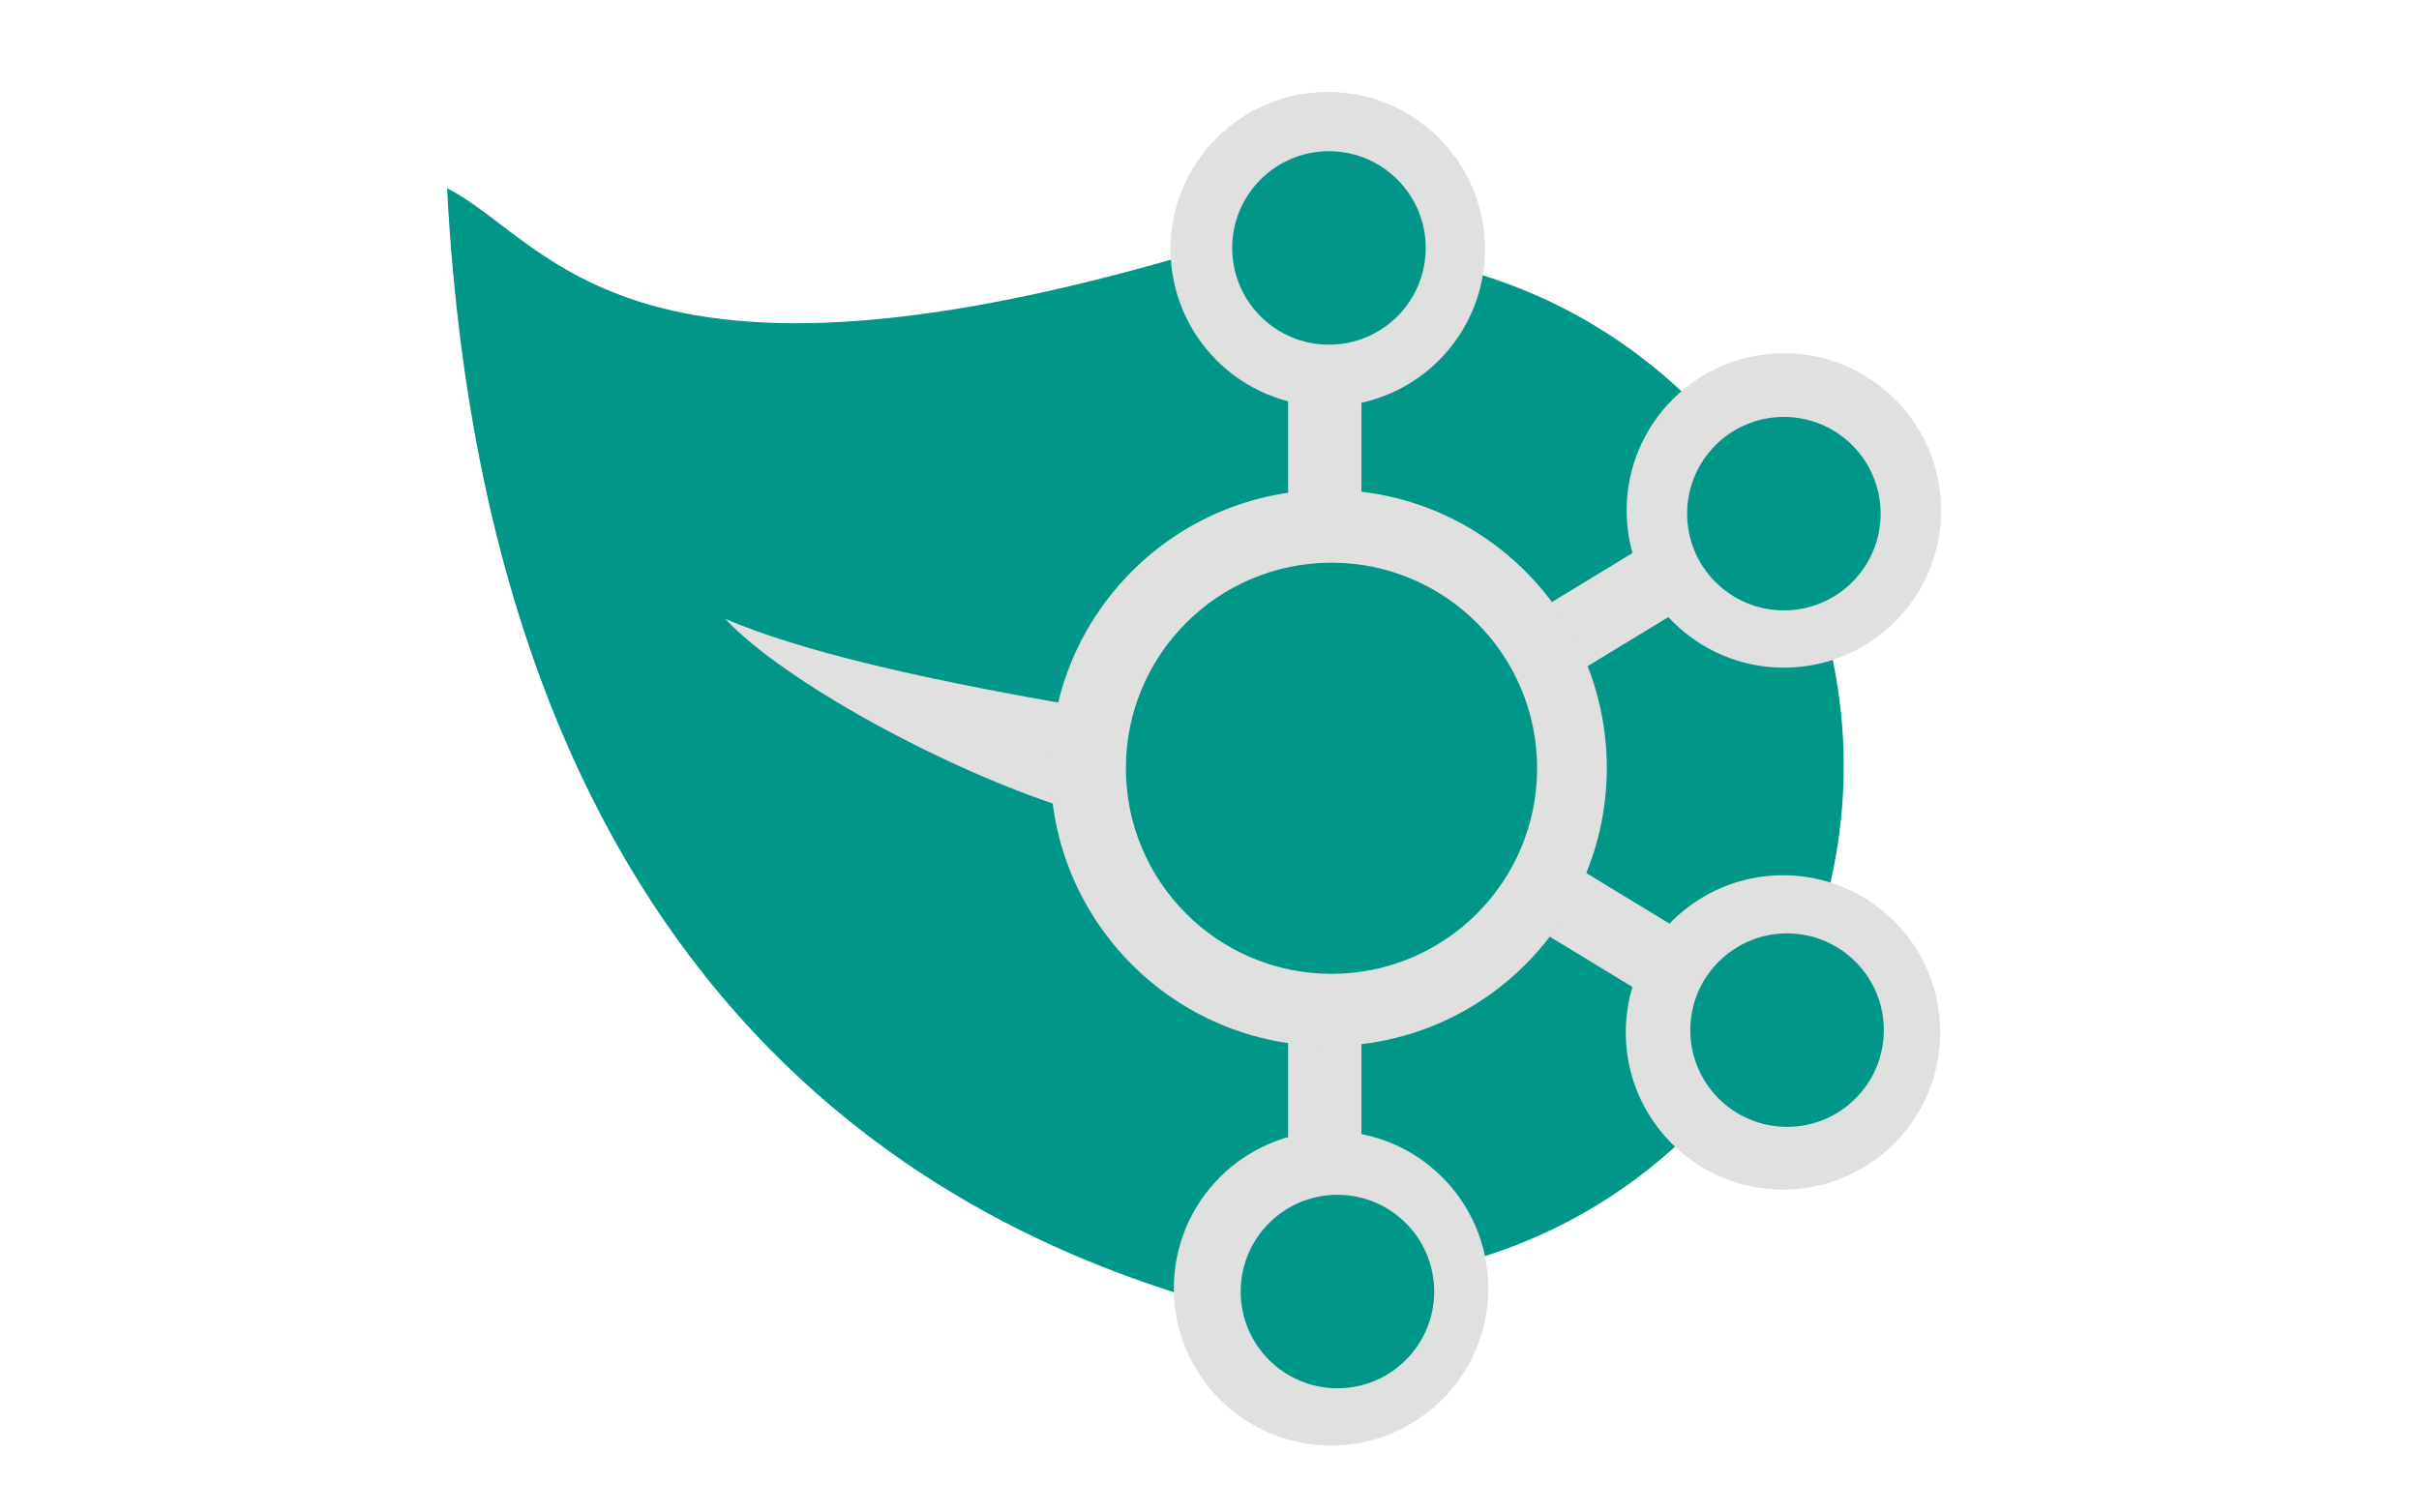
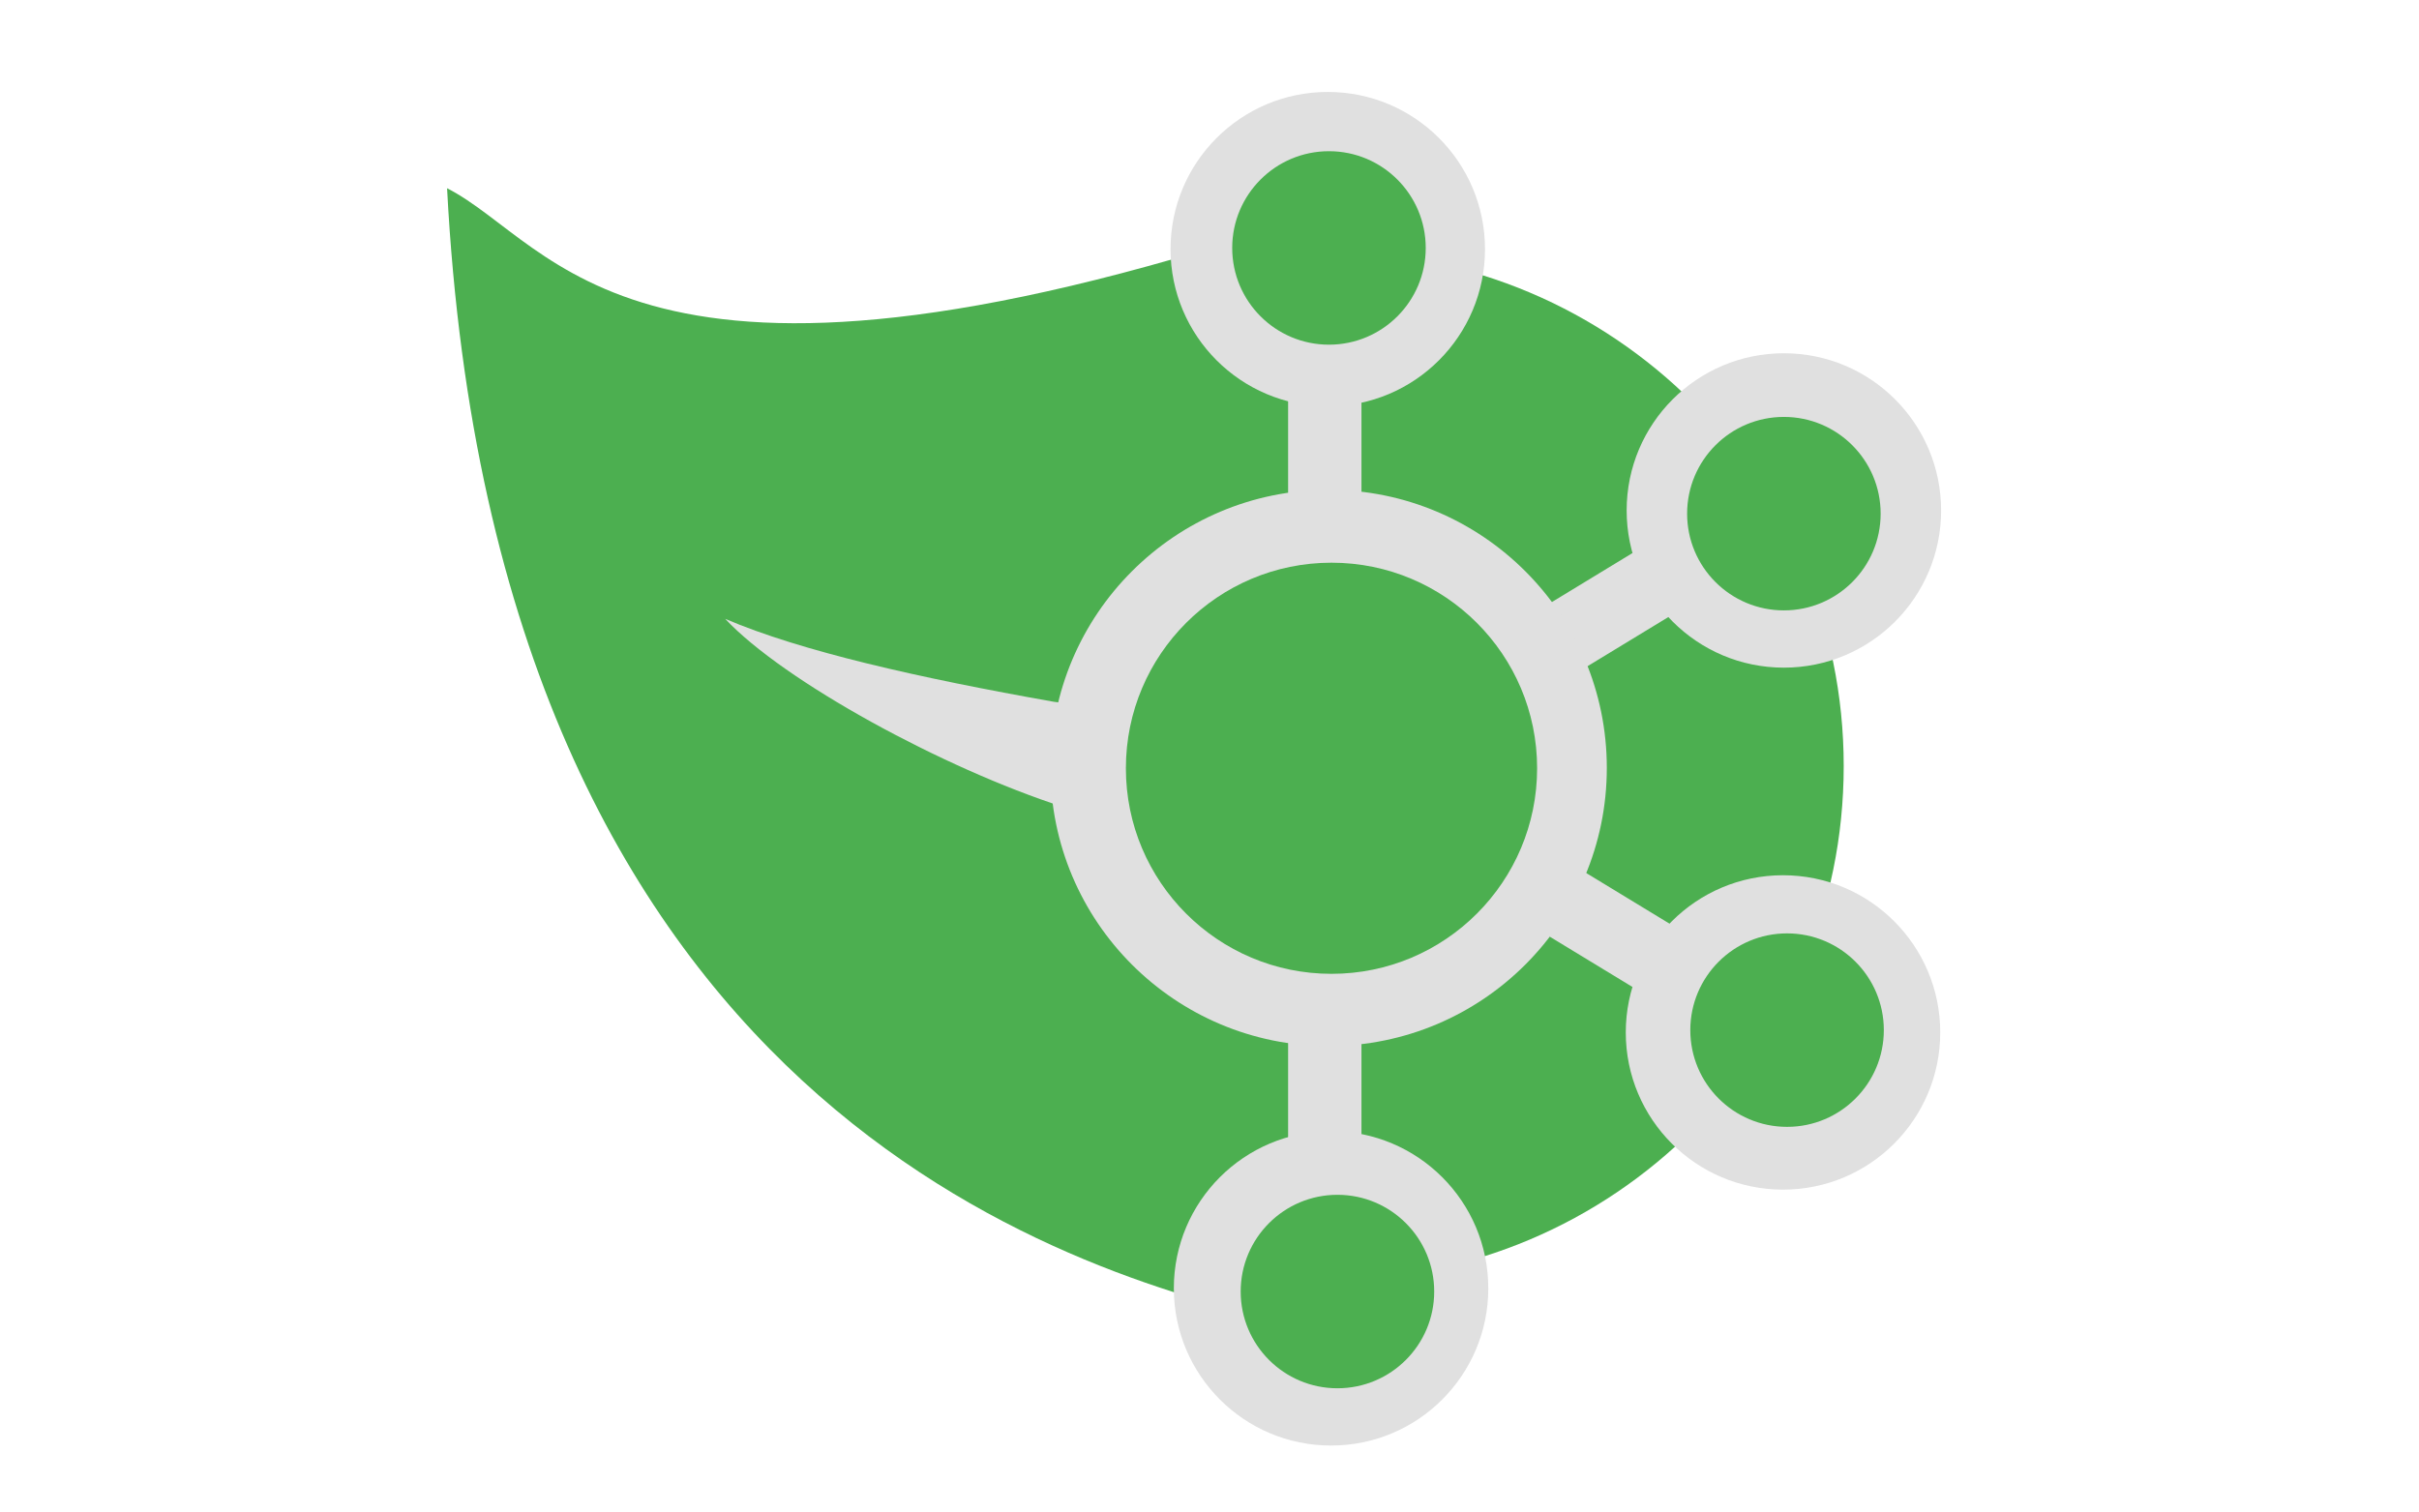
<svg xmlns="http://www.w3.org/2000/svg" viewBox="0 0 400 250" height="250" width="400" version="1.1" id="svg2">
  <defs id="defs6" />
  <text xml:space="preserve" style="font-style:normal;font-weight:normal;font-size:36.165px;line-height:125%;font-family:sans-serif;letter-spacing:0px;word-spacing:0px;fill:#000000;fill-opacity:1;stroke:none;stroke-width:1px;stroke-linecap:butt;stroke-linejoin:miter;stroke-opacity:1" x="-382.162" y="317.488" id="text4250">
    <tspan id="tspan4252" x="-382.162" y="317.488" />
  </text>
-   <g id="g8291" transform="translate(-4,0)">
-     <path id="rect8261" d="m 217.748,36.726 13.423,84.265 -14.914,97.688 C 180.484,210.263 85.846,183.02 77.927,31.133 c 18.062,9.244 30.505,41.875 139.821,5.593 z" style="opacity:1;fill:#009688;fill-opacity:1;stroke:none;stroke-width:4.5;stroke-miterlimit:4;stroke-dasharray:none;stroke-opacity:1" />
-     <circle r="85" cy="126.703" cx="223.871" id="path8246" style="opacity:1;fill:#009688;fill-opacity:1;stroke:none;stroke-width:4.5;stroke-miterlimit:4;stroke-dasharray:none;stroke-opacity:1" />
-     <circle r="26" cy="41.209" cx="223.556" id="path8111-0-0" style="opacity:1;fill:#e0e0e0;fill-opacity:1;stroke:none;stroke-width:4.5;stroke-miterlimit:4;stroke-dasharray:none;stroke-opacity:1" />
-     <rect y="48.045" x="217" height="50.093" width="12.128" id="rect8197" style="opacity:1;fill:#e0e0e0;fill-opacity:1;stroke:none;stroke-width:4.5;stroke-miterlimit:4;stroke-dasharray:none;stroke-opacity:1" />
-     <circle r="16" cy="41.009" cx="223.755" id="path8111" style="opacity:1;fill:#009688;fill-opacity:1;stroke:none;stroke-width:4.5;stroke-miterlimit:4;stroke-dasharray:none;stroke-opacity:1" />
-     <circle r="26" cy="84.428" cx="298.978" id="path8111-0-0-8" style="opacity:1;fill:#e0e0e0;fill-opacity:1;stroke:none;stroke-width:4.5;stroke-miterlimit:4;stroke-dasharray:none;stroke-opacity:1" />
-     <rect transform="matrix(0.5196887,0.8543557,-0.8543557,0.5196887,0,0)" y="-202.607" x="220.514" height="50.093" width="12.128" id="rect8197-1" style="opacity:1;fill:#e0e0e0;fill-opacity:1;stroke:none;stroke-width:4.5;stroke-miterlimit:4;stroke-dasharray:none;stroke-opacity:1" />
-     <circle r="16" cy="84.956" cx="298.978" id="path8111-3" style="opacity:1;fill:#009688;fill-opacity:1;stroke:none;stroke-width:4.5;stroke-miterlimit:4;stroke-dasharray:none;stroke-opacity:1" />
-     <circle r="26" cy="170.761" cx="298.834" id="path8111-0-0-1" style="opacity:1;fill:#e0e0e0;fill-opacity:1;stroke:none;stroke-width:4.5;stroke-miterlimit:4;stroke-dasharray:none;stroke-opacity:1" />
-     <rect transform="matrix(0.5196887,-0.8543557,-0.8543557,-0.5196887,0,0)" y="-333.127" x="2.897" height="50.093" width="12.128" id="rect8197-1-4" style="opacity:1;fill:#e0e0e0;fill-opacity:1;stroke:none;stroke-width:4.5;stroke-miterlimit:4;stroke-dasharray:none;stroke-opacity:1" />
-     <circle r="16" cy="170.378" cx="299.505" id="path8111-9" style="opacity:1;fill:#009688;fill-opacity:1;stroke:none;stroke-width:4.5;stroke-miterlimit:4;stroke-dasharray:none;stroke-opacity:1" />
-     <circle r="26" cy="213.089" cx="224.102" id="path8111-0-0-2" style="opacity:1;fill:#e0e0e0;fill-opacity:1;stroke:none;stroke-width:4.5;stroke-miterlimit:4;stroke-dasharray:none;stroke-opacity:1" />
-     <circle r="16" cy="213.616" cx="225.156" id="path8111-0" style="opacity:1;fill:#009688;fill-opacity:1;stroke:none;stroke-width:4.5;stroke-miterlimit:4;stroke-dasharray:none;stroke-opacity:1" />
-     <rect y="144.277" x="217" height="50.093" width="12.128" id="rect8197-5" style="opacity:1;fill:#e0e0e0;fill-opacity:1;stroke:none;stroke-width:4.5;stroke-miterlimit:4;stroke-dasharray:none;stroke-opacity:1" />
-     <path id="rect8258" d="m 123.915,102.357 c 12.547,5.364 31.959,9.747 54.312,13.71 l 46.93,6.328 c -51.225,15.305 0,0 -45.348,11.073 -19.898,-6.421 -46.216,-20.793 -55.894,-31.111 z" style="opacity:1;fill:#e0e0e0;fill-opacity:1;stroke:none;stroke-width:4.5;stroke-miterlimit:4;stroke-dasharray:none;stroke-opacity:1" />
-     <circle r="46" cy="127.014" cx="223.699" id="path8244" style="opacity:1;fill:#e0e0e0;fill-opacity:1;stroke:none;stroke-width:4.5;stroke-miterlimit:4;stroke-dasharray:none;stroke-opacity:1" />
-     <circle r="34" cy="127.068" cx="224.174" id="path8111-8" style="opacity:1;fill:#009688;fill-opacity:1;stroke:none;stroke-width:4.5;stroke-miterlimit:4;stroke-dasharray:none;stroke-opacity:1" />
-   </g>
+   <path style="opacity:1;fill:#4caf50;fill-opacity:1;stroke:none;stroke-width:4.5;stroke-miterlimit:4;stroke-dasharray:none;stroke-opacity:1" d="m 213.748,36.726 13.423,84.265 -14.914,97.688 C 176.484,210.263 81.846,183.02 73.927,31.133 c 18.062,9.244 30.505,41.875 139.821,5.593 z" id="rect8261" />
+   <circle style="opacity:1;fill:#4caf50;fill-opacity:1;stroke:none;stroke-width:4.5;stroke-miterlimit:4;stroke-dasharray:none;stroke-opacity:1" id="path8246" cx="219.871" cy="126.703" r="85" />
+   <circle style="opacity:1;fill:#e0e0e0;fill-opacity:1;stroke:none;stroke-width:4.5;stroke-miterlimit:4;stroke-dasharray:none;stroke-opacity:1" id="path8111-0-0" cx="219.556" cy="41.209" r="26" />
+   <rect style="opacity:1;fill:#e0e0e0;fill-opacity:1;stroke:none;stroke-width:4.5;stroke-miterlimit:4;stroke-dasharray:none;stroke-opacity:1" id="rect8197" width="12.128" height="50.093" x="213" y="48.045" />
+   <circle style="opacity:1;fill:#4caf50;fill-opacity:1;stroke:none;stroke-width:4.5;stroke-miterlimit:4;stroke-dasharray:none;stroke-opacity:1" id="path8111" cx="219.755" cy="41.009" r="16" />
+   <circle style="opacity:1;fill:#e0e0e0;fill-opacity:1;stroke:none;stroke-width:4.5;stroke-miterlimit:4;stroke-dasharray:none;stroke-opacity:1" id="path8111-0-0-8" cx="294.978" cy="84.428" r="26" />
+   <rect style="opacity:1;fill:#e0e0e0;fill-opacity:1;stroke:none;stroke-width:4.5;stroke-miterlimit:4;stroke-dasharray:none;stroke-opacity:1" id="rect8197-1" width="12.128" height="50.093" x="218.435" y="-199.189" transform="matrix(0.5196887,0.8543557,-0.8543557,0.5196887,0,0)" />
+   <circle style="opacity:1;fill:#4caf50;fill-opacity:1;stroke:none;stroke-width:4.5;stroke-miterlimit:4;stroke-dasharray:none;stroke-opacity:1" id="path8111-3" cx="294.978" cy="84.956" r="16" />
+   <circle style="opacity:1;fill:#e0e0e0;fill-opacity:1;stroke:none;stroke-width:4.5;stroke-miterlimit:4;stroke-dasharray:none;stroke-opacity:1" id="path8111-0-0-1" cx="294.834" cy="170.761" r="26" />
+   <rect style="opacity:1;fill:#e0e0e0;fill-opacity:1;stroke:none;stroke-width:4.5;stroke-miterlimit:4;stroke-dasharray:none;stroke-opacity:1" id="rect8197-1-4" width="12.128" height="50.093" x="0.819" y="-329.71" transform="matrix(0.5196887,-0.8543557,-0.8543557,-0.5196887,0,0)" />
+   <circle style="opacity:1;fill:#4caf50;fill-opacity:1;stroke:none;stroke-width:4.5;stroke-miterlimit:4;stroke-dasharray:none;stroke-opacity:1" id="path8111-9" cx="295.505" cy="170.378" r="16" />
+   <circle style="opacity:1;fill:#e0e0e0;fill-opacity:1;stroke:none;stroke-width:4.5;stroke-miterlimit:4;stroke-dasharray:none;stroke-opacity:1" id="path8111-0-0-2" cx="220.102" cy="213.089" r="26" />
+   <circle style="opacity:1;fill:#4caf50;fill-opacity:1;stroke:none;stroke-width:4.5;stroke-miterlimit:4;stroke-dasharray:none;stroke-opacity:1" id="path8111-0" cx="221.156" cy="213.616" r="16" />
+   <rect style="opacity:1;fill:#e0e0e0;fill-opacity:1;stroke:none;stroke-width:4.5;stroke-miterlimit:4;stroke-dasharray:none;stroke-opacity:1" id="rect8197-5" width="12.128" height="50.093" x="213" y="144.277" />
+   <path style="opacity:1;fill:#e0e0e0;fill-opacity:1;stroke:none;stroke-width:4.5;stroke-miterlimit:4;stroke-dasharray:none;stroke-opacity:1" d="m 119.915,102.357 c 12.547,5.364 31.959,9.747 54.312,13.71 l 46.93,6.328 c -51.225,15.305 0,0 -45.348,11.073 -19.898,-6.421 -46.216,-20.793 -55.894,-31.111 z" id="rect8258" />
+   <circle style="opacity:1;fill:#e0e0e0;fill-opacity:1;stroke:none;stroke-width:4.5;stroke-miterlimit:4;stroke-dasharray:none;stroke-opacity:1" id="path8244" cx="219.699" cy="127.014" r="46" />
+   <circle style="opacity:1;fill:#4caf50;fill-opacity:1;stroke:none;stroke-width:4.5;stroke-miterlimit:4;stroke-dasharray:none;stroke-opacity:1" id="path8111-8" cx="220.174" cy="127.068" r="34" />
</svg>
